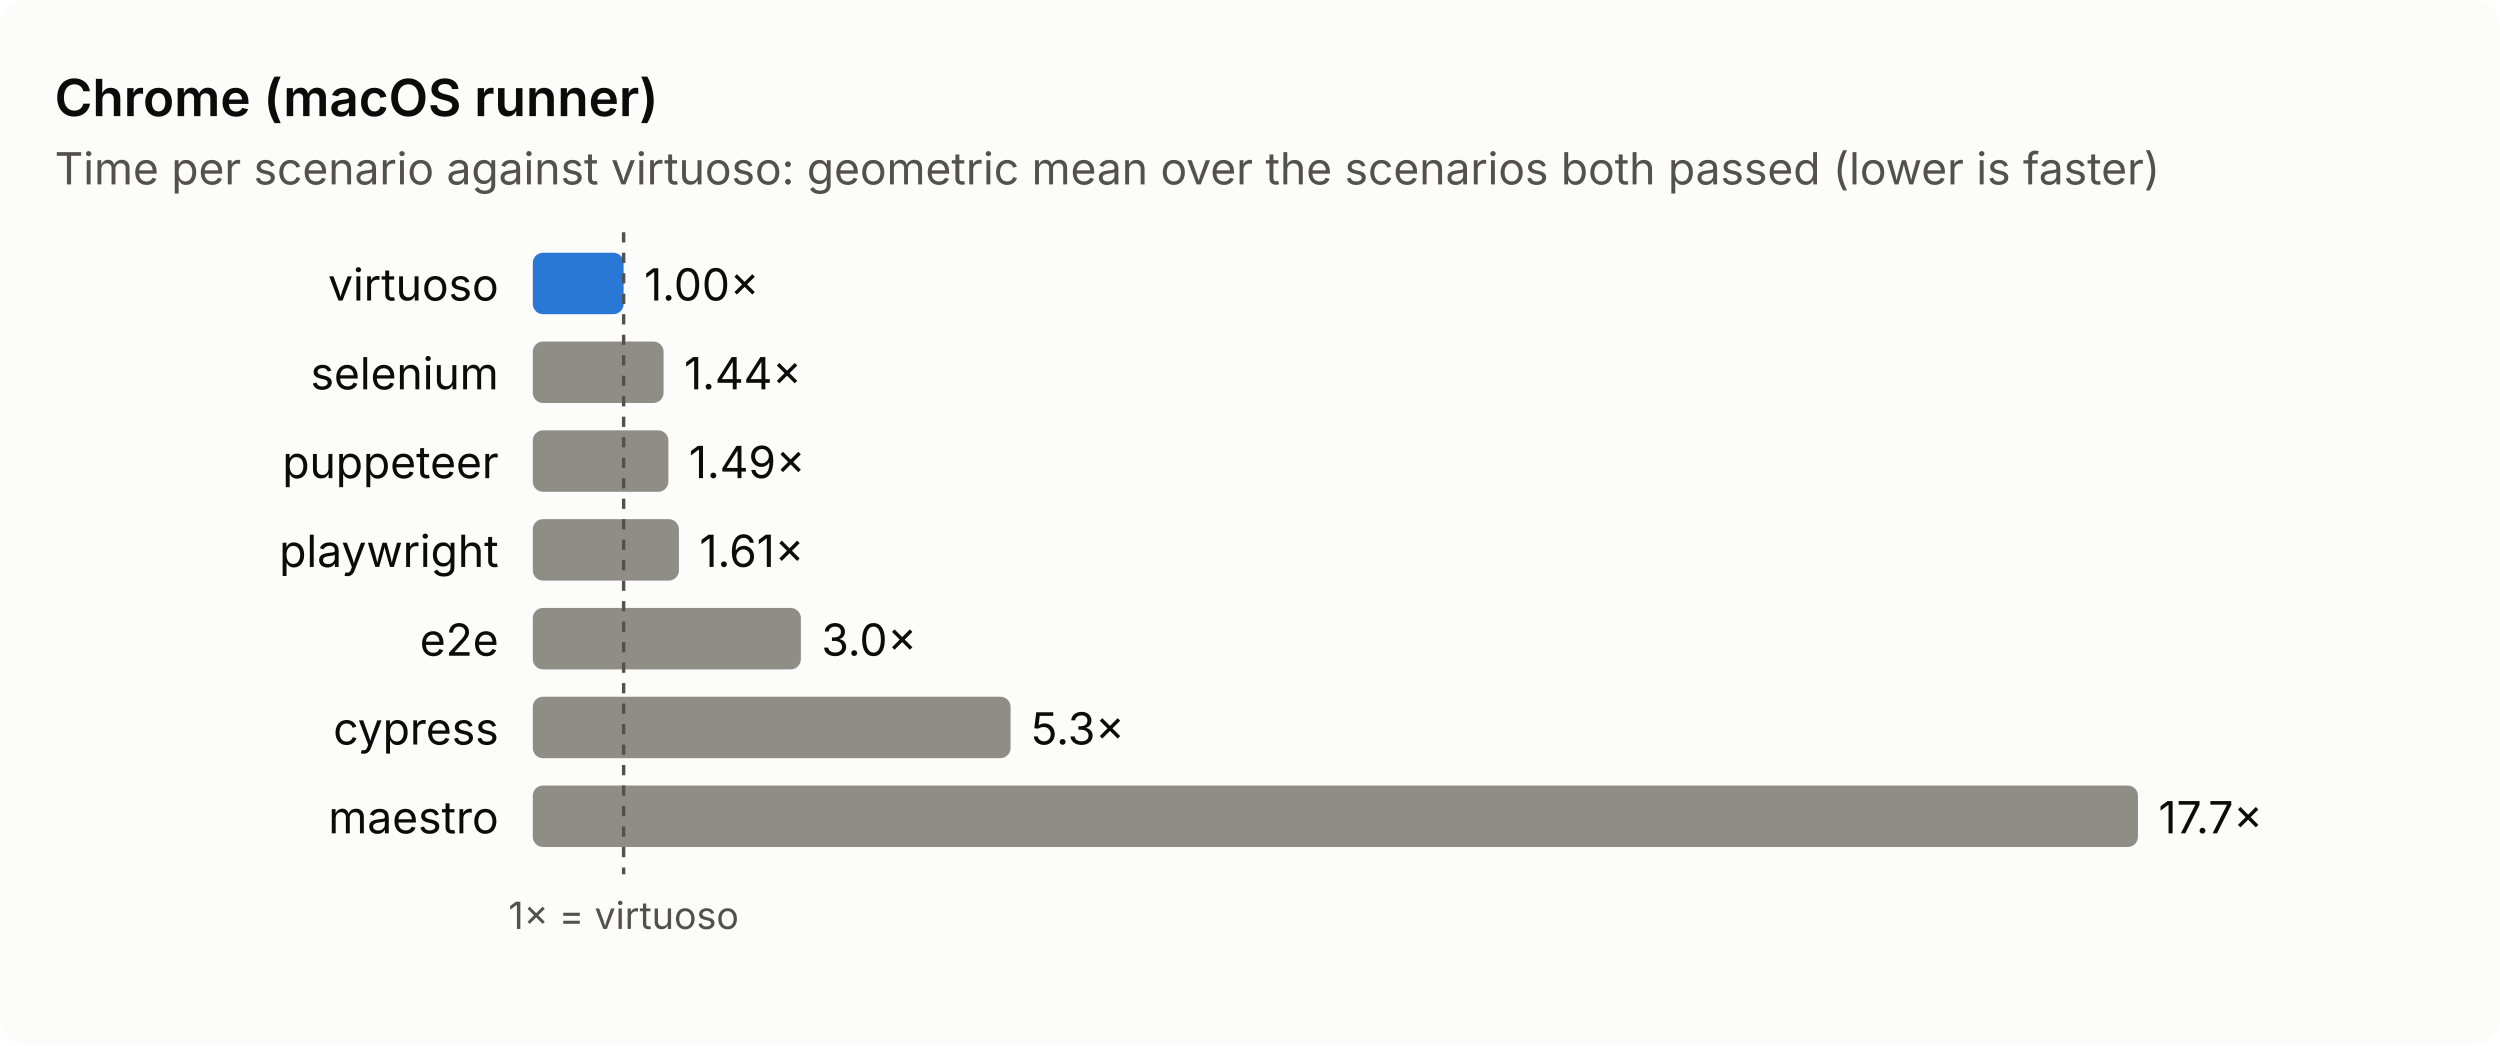
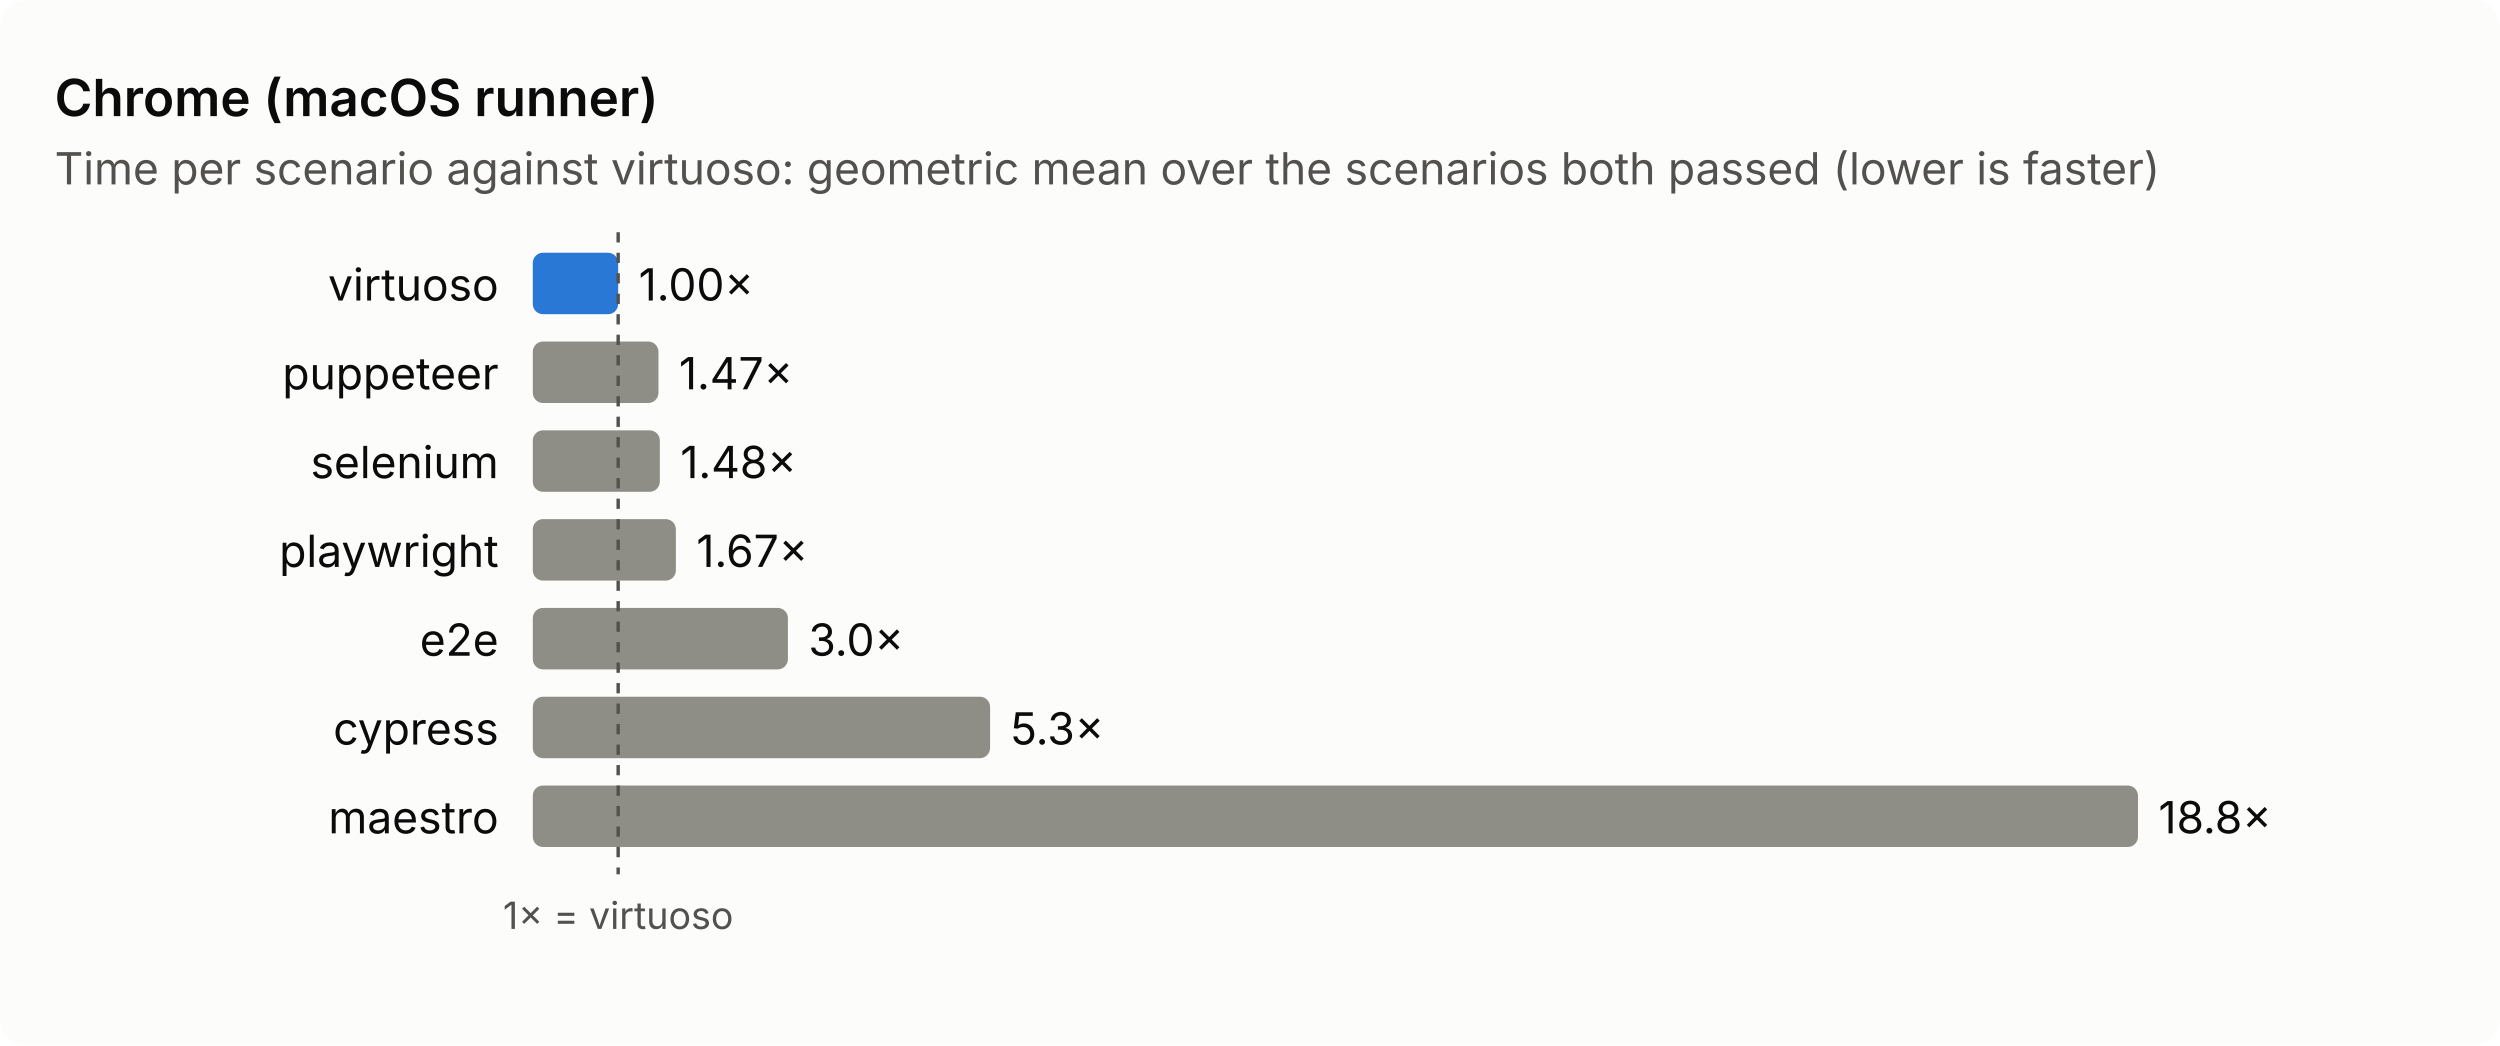
<svg xmlns="http://www.w3.org/2000/svg" viewBox="0 0 732 306" width="732" height="306" role="img" aria-label="Chrome (macOS runner): time per scenario against virtuoso">
  <style>text{font:13px system-ui,-apple-system,'Segoe UI',sans-serif;fill:#0b0b0b}.sub,.axis{fill:#52514e}.axis{font-size:11px}.title{font-size:15px;font-weight:600}.bg{fill:#fcfcfb}.bar{fill:#8f8e86}.base{fill:#2a78d6}.ref{stroke:#52514e;stroke-dasharray:3 3}@media (prefers-color-scheme: dark){.bg{fill:#1a1a19}text{fill:#f0efec}.sub,.axis{fill:#c3c2b7}.base{fill:#3987e5}.ref{stroke:#c3c2b7}}</style>
  <rect class="bg" width="732" height="306" rx="8" />
  <text class="title" x="16" y="34.0">Chrome (macOS runner)</text>
  <text class="sub" x="16" y="54.0">Time per scenario against virtuoso: geometric mean over the scenarios both passed (lower is faster)</text>
  <text x="146.0" y="88.0" text-anchor="end">virtuoso</text>
-   <rect class="bar base" x="156" y="74.0" width="26.6" height="18" rx="3" />
-   <text x="188.6" y="88.0">1.00×</text>
-   <text x="146.0" y="114.0" text-anchor="end">selenium</text>
-   <rect class="bar" x="156" y="100.0" width="38.3" height="18" rx="3" />
-   <text x="200.3" y="114.0">1.44×</text>
-   <text x="146.0" y="140.0" text-anchor="end">puppeteer</text>
-   <rect class="bar" x="156" y="126.0" width="39.7" height="18" rx="3" />
-   <text x="201.7" y="140.0">1.49×</text>
+   <rect class="bar base" x="156" y="74.0" width="25.0" height="18" rx="3" />
+   <text x="187.0" y="88.0">1.00×</text>
+   <text x="146.0" y="114.0" text-anchor="end">puppeteer</text>
+   <rect class="bar" x="156" y="100.0" width="36.8" height="18" rx="3" />
+   <text x="198.8" y="114.0">1.47×</text>
+   <text x="146.0" y="140.0" text-anchor="end">selenium</text>
+   <rect class="bar" x="156" y="126.0" width="37.2" height="18" rx="3" />
+   <text x="199.2" y="140.0">1.48×</text>
  <text x="146.0" y="166.0" text-anchor="end">playwright</text>
-   <rect class="bar" x="156" y="152.0" width="42.8" height="18" rx="3" />
-   <text x="204.8" y="166.0">1.61×</text>
+   <rect class="bar" x="156" y="152.0" width="41.9" height="18" rx="3" />
+   <text x="203.9" y="166.0">1.67×</text>
  <text x="146.0" y="192.0" text-anchor="end">e2e</text>
-   <rect class="bar" x="156" y="178.0" width="78.5" height="18" rx="3" />
-   <text x="240.5" y="192.0">3.0×</text>
+   <rect class="bar" x="156" y="178.0" width="74.7" height="18" rx="3" />
+   <text x="236.7" y="192.0">3.0×</text>
  <text x="146.0" y="218.0" text-anchor="end">cypress</text>
-   <rect class="bar" x="156" y="204.0" width="139.9" height="18" rx="3" />
-   <text x="301.9" y="218.0">5.3×</text>
+   <rect class="bar" x="156" y="204.0" width="133.9" height="18" rx="3" />
+   <text x="295.9" y="218.0">5.3×</text>
  <text x="146.0" y="244.0" text-anchor="end">maestro</text>
  <rect class="bar" x="156" y="230.0" width="470.0" height="18" rx="3" />
-   <text x="632.0" y="244.0">17.7×</text>
-   <line class="ref" x1="182.6" y1="68.0" x2="182.6" y2="256.0" />
-   <text class="axis" x="182.6" y="272.0" text-anchor="middle">1× = virtuoso</text>
+   <text x="632.0" y="244.0">18.8×</text>
+   <line class="ref" x1="181.0" y1="68.0" x2="181.0" y2="256.0" />
+   <text class="axis" x="181.0" y="272.0" text-anchor="middle">1× = virtuoso</text>
</svg>
